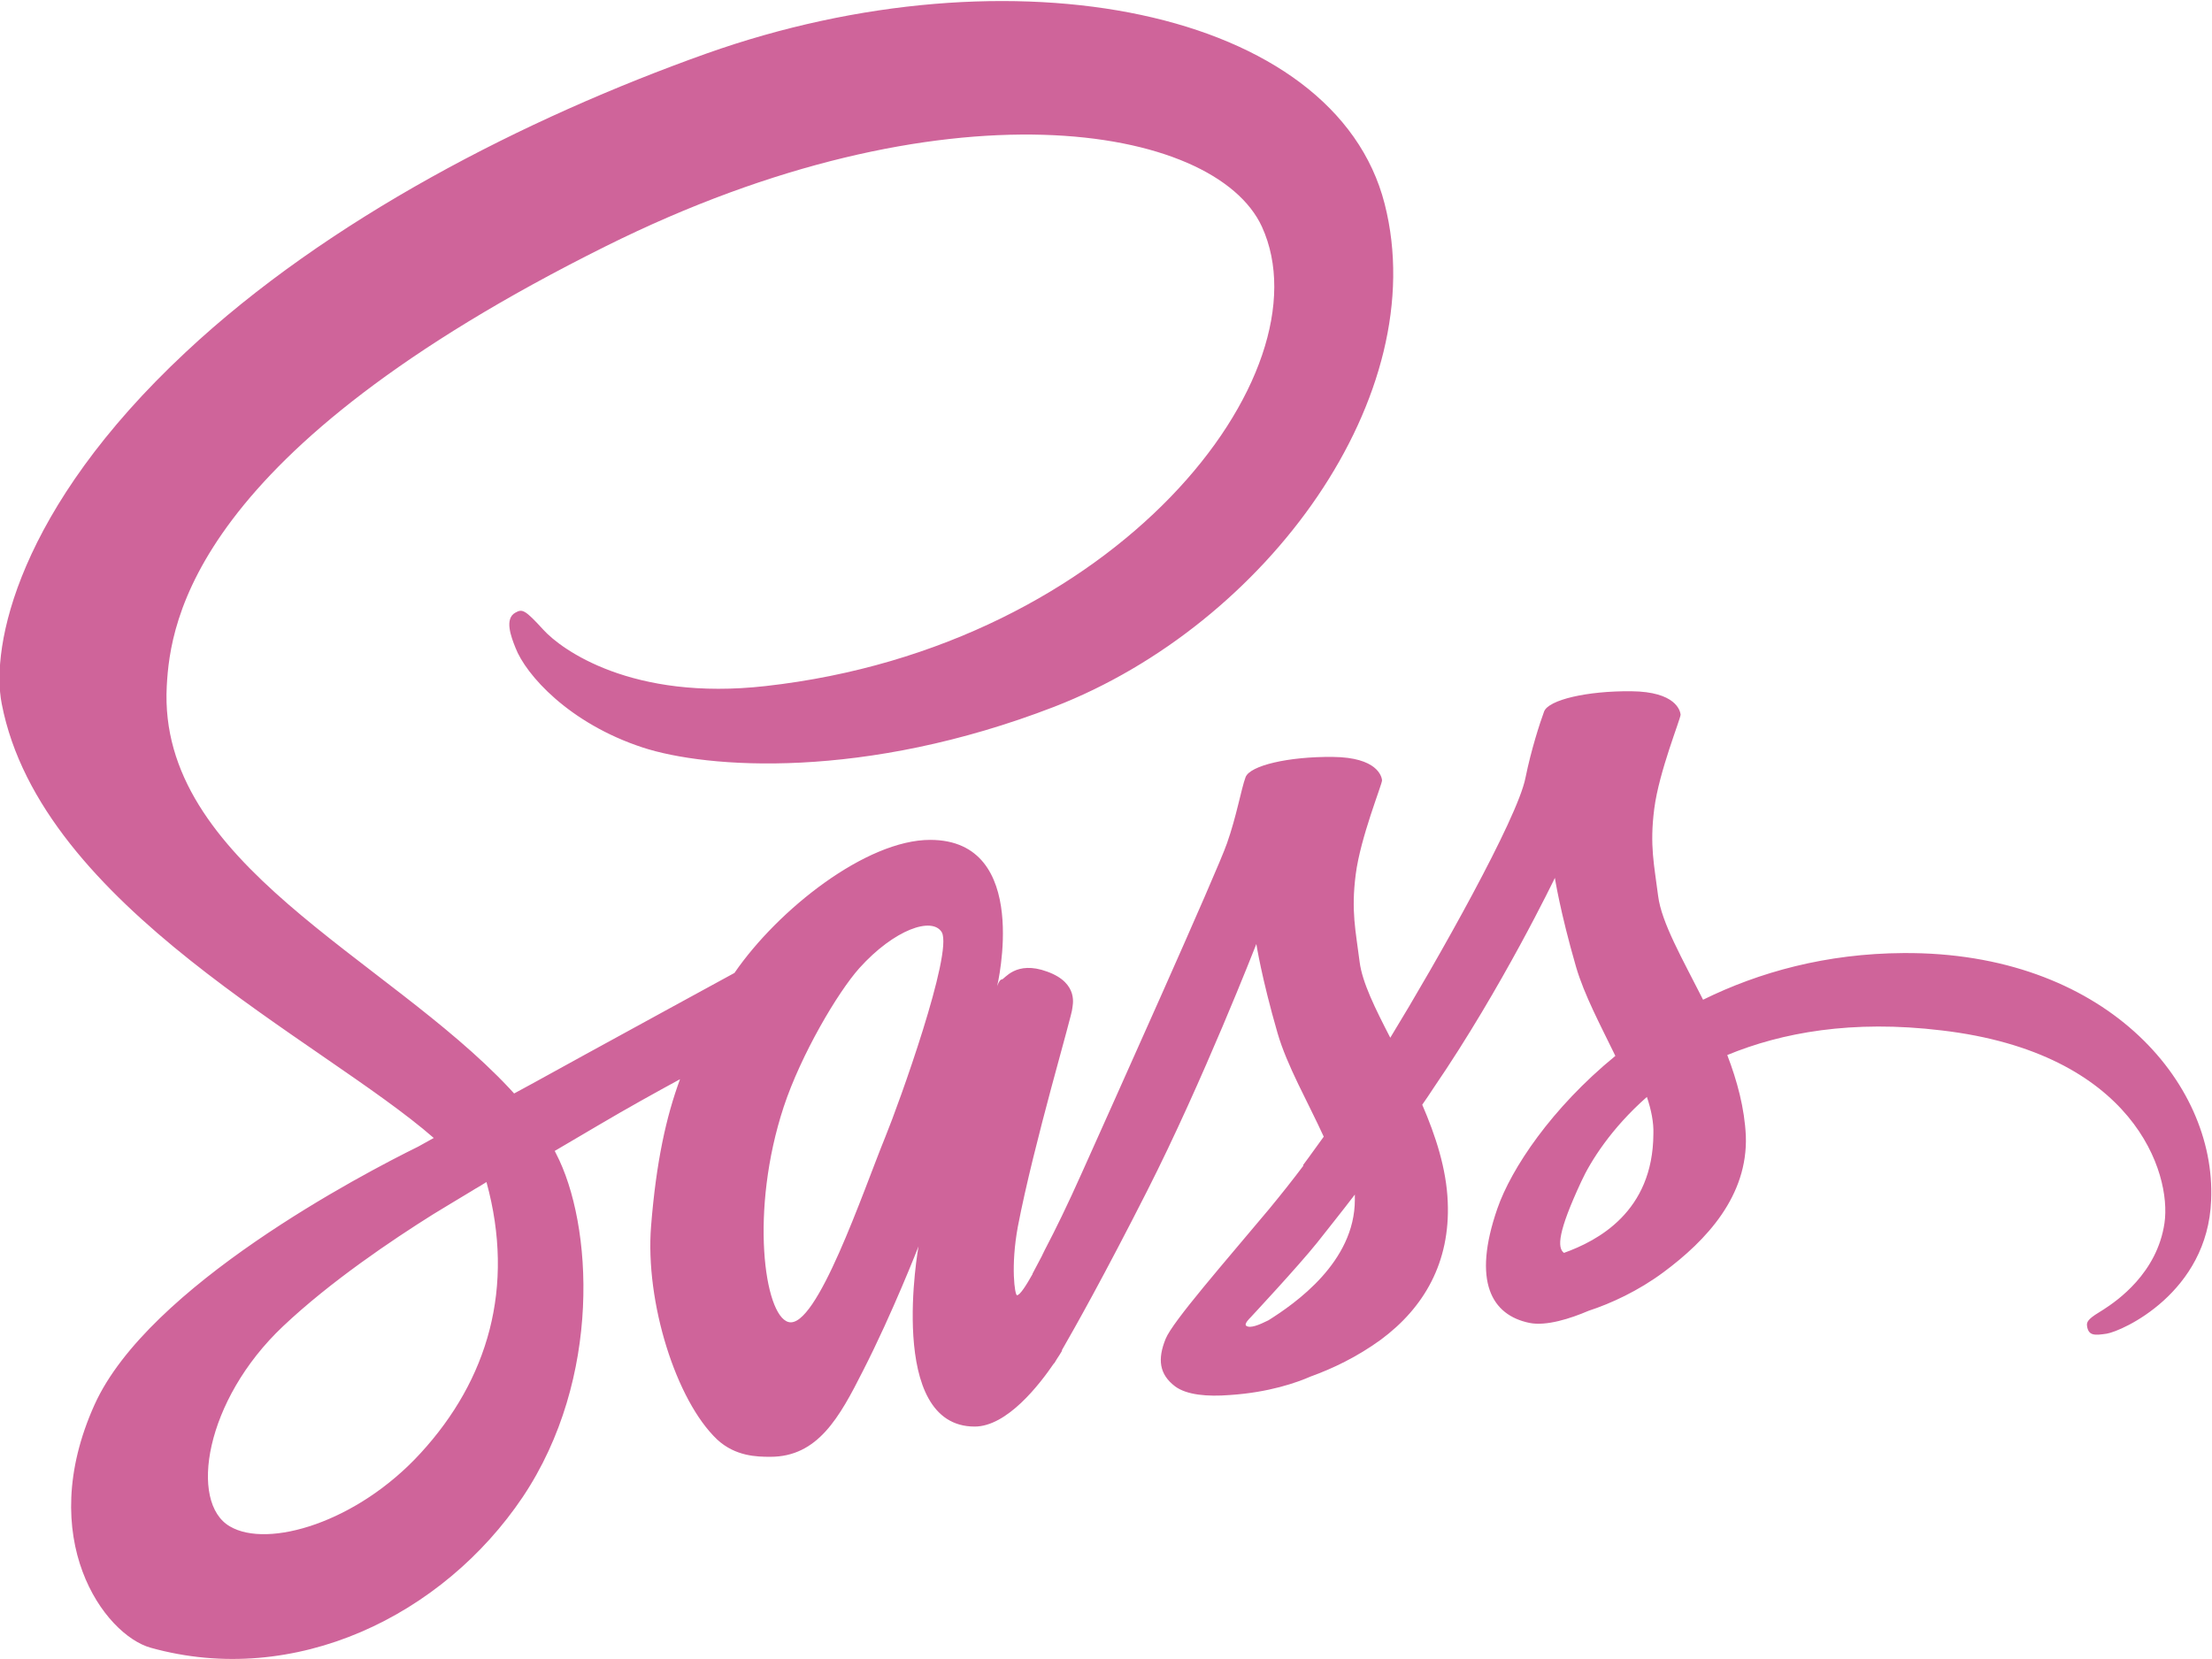
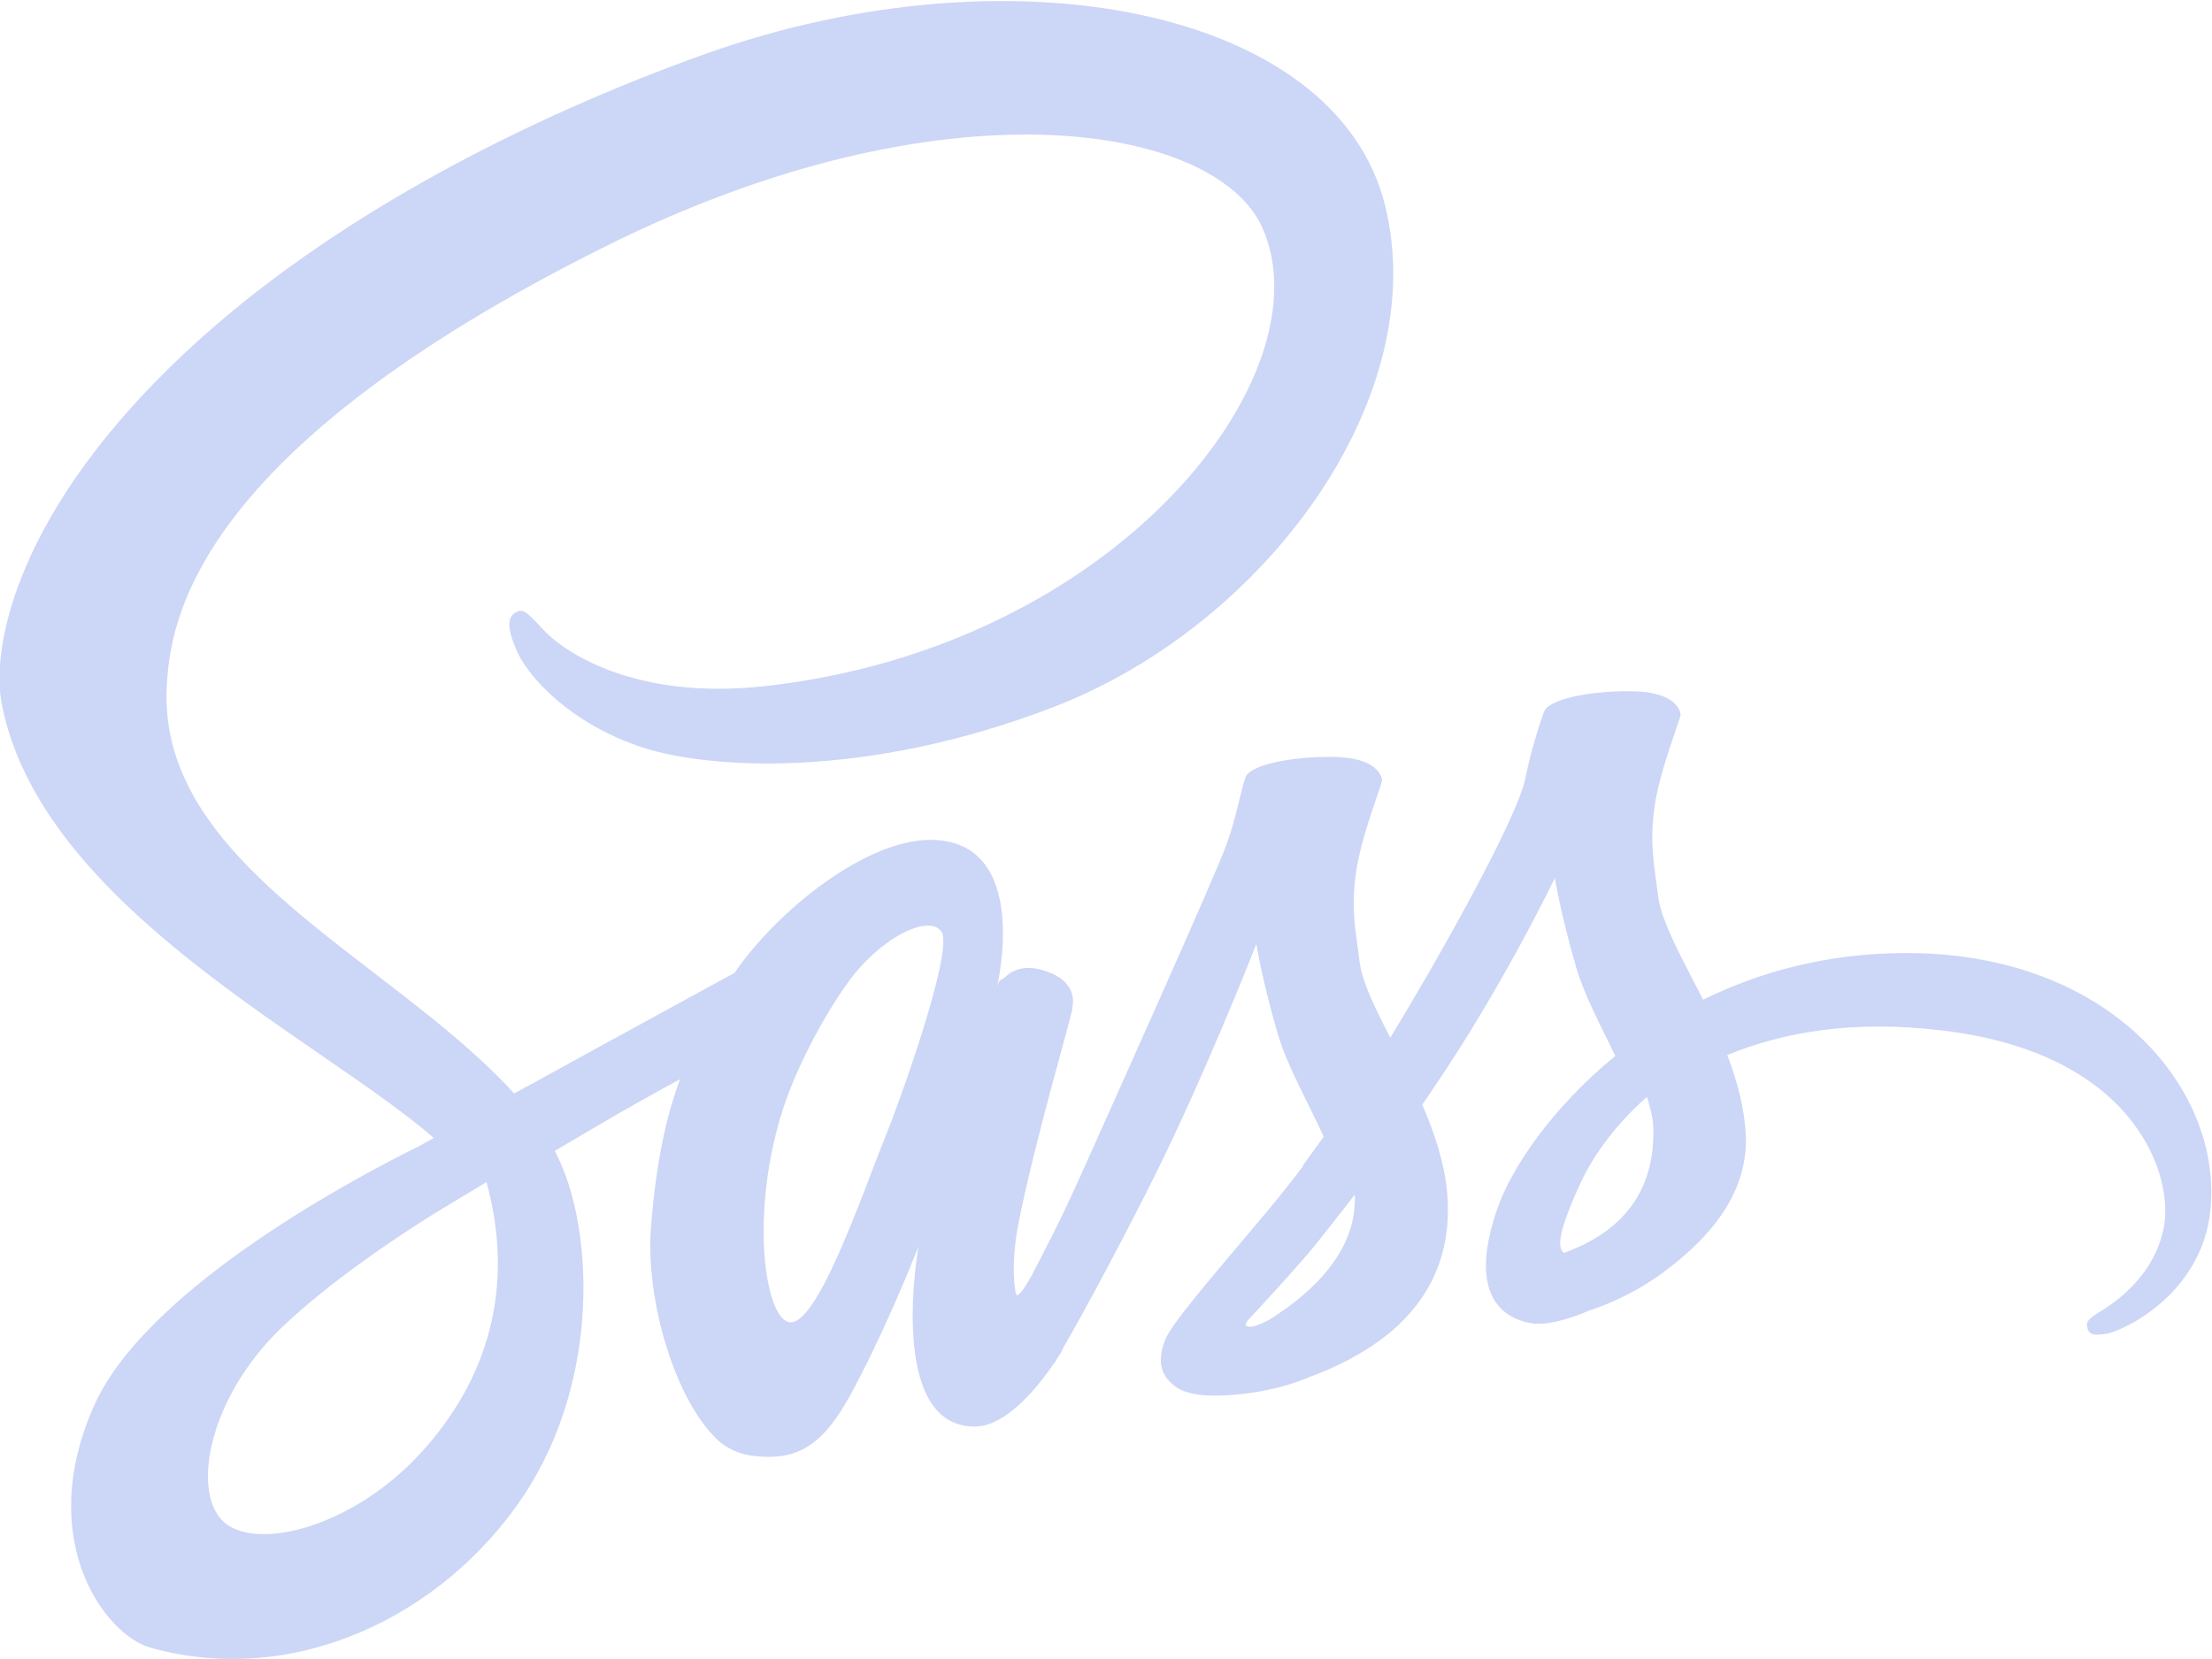
<svg xmlns="http://www.w3.org/2000/svg" width="2500" height="1875" viewBox="0 0 512 384">
-   <path fill="#CF649A" d="M440.6 220.6c-17.9.101-33.4 4.4-46.4 10.801-4.8-9.5-9.6-17.801-10.399-24-.9-7.2-2-11.601-.9-20.2C384 178.6 389 166.4 389 165.4c-.101-.9-1.101-5.3-11.4-5.4s-19.2 2-20.2 4.7-3 8.9-4.3 15.3c-1.8 9.4-20.6 42.7-31.3 60.2-3.5-6.8-6.5-12.8-7.101-17.601-.899-7.199-2-11.6-.899-20.199 1.1-8.601 6.1-20.8 6.1-21.8-.1-.9-1.1-5.3-11.399-5.4-10.301-.1-19.2 2-20.2 4.7s-2.1 9.1-4.3 15.3C281.9 201.4 256.9 257 250.4 271.5c-3.3 7.4-6.199 13.3-8.3 17.3-2.1 4-.1.3-.3.7-1.8 3.4-2.8 5.3-2.8 5.3v.101c-1.4 2.5-2.9 4.899-3.601 4.899-.5 0-1.5-6.7.2-15.899 3.7-19.301 12.7-49.4 12.601-50.5 0-.5 1.699-5.801-5.801-8.5-7.3-2.7-9.899 1.8-10.5 1.8-.6 0-1.1 1.6-1.1 1.6s8.1-33.899-15.5-33.899c-14.8 0-35.2 16.1-45.3 30.8-6.4 3.5-20 10.899-34.4 18.8-5.5 3-11.2 6.2-16.6 9.1L117.9 251.9c-28.6-30.5-81.5-52.1-79.3-93.1.8-14.9 6-54.2 101.601-101.8 78.3-39 141-28.3 151.899-4.5 15.5 34-33.5 97.2-114.899 106.3-31 3.5-47.301-8.5-51.4-13-4.3-4.7-4.9-4.9-6.5-4-2.6 1.4-1 5.6 0 8.1 2.4 6.3 12.4 17.5 29.4 23.1 14.899 4.9 51.3 7.6 95.3-9.4 49.3-19.1 87.8-72.1 76.5-116.4-11.5-45.1-86.3-59.9-157-34.8C121.4 27.4 75.8 50.8 43 81.5 4 117.9-2.2 149.7.4 162.9c9.101 47.1 74 77.8 100 100.5-1.3.699-2.5 1.399-3.6 2-13 6.399-62.5 32.3-74.9 59.699-14 31 2.2 53.301 13 56.301 33.4 9.3 67.6-7.4 86.1-34.9 18.399-27.5 16.2-63.2 7.7-79.5l-.301-.6 10.2-6c6.601-3.9 13.101-7.5 18.8-10.601-3.199 8.7-5.5 19-6.699 34-1.4 17.601 5.8 40.4 15.3 49.4 4.2 3.899 9.2 4 12.3 4 11 0 16-9.101 21.5-20 6.8-13.3 12.8-28.7 12.8-28.7s-7.5 41.7 13 41.7c7.5 0 15-9.7 18.4-14.7v.1s.2-.3.6-1a36.13 36.13 0 0 0 1.2-1.899v-.2c3-5.2 9.7-17.1 19.7-36.8 12.899-25.4 25.3-57.2 25.3-57.2s1.2 7.8 4.9 20.6c2.199 7.601 6.999 15.9 10.699 24-3 4.2-4.8 6.601-4.8 6.601l.1.1c-2.399 3.2-5.1 6.601-7.899 10-10.2 12.2-22.4 26.101-24 30.101-1.9 4.699-1.5 8.199 2.2 11 2.7 2 7.5 2.399 12.6 2 9.2-.601 15.6-2.9 18.8-4.301 5-1.8 10.7-4.5 16.2-8.5 10-7.399 16.1-17.899 15.5-31.899-.3-7.7-2.8-15.3-5.9-22.5.9-1.3 1.801-2.601 2.7-4 15.8-23.101 28-48.5 28-48.5s1.2 7.8 4.9 20.6c1.899 6.5 5.7 13.601 9.1 20.601-14.8 12.1-24.1 26.1-27.3 35.3-5.9 17-1.3 24.7 7.4 26.5 3.899.8 9.5-1 13.699-2.8 5.2-1.7 11.5-4.601 17.301-8.9 10-7.4 19.6-17.7 19.1-31.6-.3-6.4-2-12.7-4.3-18.7 12.6-5.2 28.899-8.2 49.6-5.7 44.5 5.2 53.3 33 51.601 44.6-1.7 11.601-11 18-14.101 20-3.1 1.9-4.1 2.601-3.8 4 .4 2.101 1.8 2 4.5 1.601 3.7-.601 23.4-9.5 24.2-30.899 1.2-27.504-24.9-57.504-71.2-57.205zM97.4 336.3c-14.7 16.1-35.4 22.2-44.2 17-9.5-5.5-5.801-29.2 12.3-46.3 11-10.4 25.3-20 34.7-25.9 2.1-1.3 5.3-3.199 9.1-5.5.6-.399 1-.6 1-.6.7-.4 1.5-.9 2.3-1.4 6.7 24.4.3 45.8-15.2 62.7zm107.5-73.1c-5.1 12.5-15.9 44.6-22.4 42.8-5.601-1.5-9-25.8-1.101-49.8 4-12.101 12.5-26.5 17.5-32.101 8.101-9 16.9-12 19.101-8.3 2.6 4.801-9.9 39.601-13.1 47.401zm88.7 42.4c-2.2 1.101-4.2 1.9-5.1 1.301-.7-.4.899-1.9.899-1.9s11.1-11.9 15.5-17.4c2.5-3.199 5.5-6.899 8.7-11.1v1.2C313.6 292.1 299.8 301.7 293.6 305.6zm68.399-15.6c-1.6-1.2-1.399-4.9 4-16.5 2.101-4.6 6.9-12.3 15.2-19.6 1 3 1.601 5.899 1.5 8.6-.099 18-12.899 24.7-20.7 27.5z" />
+   <path fill="#ccd6f6" d="M440.6 220.6c-17.9.101-33.4 4.4-46.4 10.801-4.8-9.5-9.6-17.801-10.399-24-.9-7.2-2-11.601-.9-20.2C384 178.6 389 166.4 389 165.4c-.101-.9-1.101-5.3-11.4-5.4s-19.2 2-20.2 4.7-3 8.9-4.3 15.3c-1.8 9.4-20.6 42.7-31.3 60.2-3.5-6.8-6.5-12.8-7.101-17.601-.899-7.199-2-11.6-.899-20.199 1.1-8.601 6.1-20.8 6.1-21.8-.1-.9-1.1-5.3-11.399-5.4-10.301-.1-19.2 2-20.2 4.7s-2.1 9.1-4.3 15.3C281.9 201.4 256.9 257 250.4 271.5c-3.3 7.4-6.199 13.3-8.3 17.3-2.1 4-.1.3-.3.7-1.8 3.4-2.8 5.3-2.8 5.3v.101c-1.4 2.5-2.9 4.899-3.601 4.899-.5 0-1.5-6.7.2-15.899 3.7-19.301 12.7-49.4 12.601-50.5 0-.5 1.699-5.801-5.801-8.5-7.3-2.7-9.899 1.8-10.5 1.8-.6 0-1.1 1.6-1.1 1.6s8.1-33.899-15.5-33.899c-14.8 0-35.2 16.1-45.3 30.8-6.4 3.5-20 10.899-34.4 18.8-5.5 3-11.2 6.2-16.6 9.1L117.9 251.9c-28.6-30.5-81.5-52.1-79.3-93.1.8-14.9 6-54.2 101.601-101.8 78.3-39 141-28.3 151.899-4.5 15.5 34-33.5 97.2-114.899 106.3-31 3.5-47.301-8.5-51.4-13-4.3-4.7-4.9-4.9-6.5-4-2.6 1.4-1 5.6 0 8.1 2.4 6.3 12.4 17.5 29.4 23.1 14.899 4.9 51.3 7.6 95.3-9.4 49.3-19.1 87.8-72.1 76.5-116.4-11.5-45.1-86.3-59.9-157-34.8C121.4 27.4 75.8 50.8 43 81.5 4 117.9-2.2 149.7.4 162.9c9.101 47.1 74 77.8 100 100.5-1.3.699-2.5 1.399-3.6 2-13 6.399-62.5 32.3-74.9 59.699-14 31 2.2 53.301 13 56.301 33.4 9.3 67.6-7.4 86.1-34.9 18.399-27.5 16.2-63.2 7.7-79.5l-.301-.6 10.2-6c6.601-3.9 13.101-7.5 18.8-10.601-3.199 8.7-5.5 19-6.699 34-1.4 17.601 5.8 40.4 15.3 49.4 4.2 3.899 9.2 4 12.3 4 11 0 16-9.101 21.5-20 6.8-13.3 12.8-28.7 12.8-28.7s-7.5 41.7 13 41.7c7.5 0 15-9.7 18.4-14.7v.1s.2-.3.6-1a36.13 36.13 0 0 0 1.2-1.899v-.2c3-5.2 9.7-17.1 19.7-36.8 12.899-25.4 25.3-57.2 25.3-57.2s1.2 7.8 4.9 20.6c2.199 7.601 6.999 15.9 10.699 24-3 4.2-4.8 6.601-4.8 6.601l.1.1c-2.399 3.2-5.1 6.601-7.899 10-10.2 12.2-22.4 26.101-24 30.101-1.9 4.699-1.5 8.199 2.2 11 2.7 2 7.5 2.399 12.6 2 9.2-.601 15.6-2.9 18.8-4.301 5-1.8 10.7-4.5 16.2-8.5 10-7.399 16.1-17.899 15.5-31.899-.3-7.7-2.8-15.3-5.9-22.5.9-1.3 1.801-2.601 2.7-4 15.8-23.101 28-48.5 28-48.5s1.2 7.8 4.9 20.6c1.899 6.5 5.7 13.601 9.1 20.601-14.8 12.1-24.1 26.1-27.3 35.3-5.9 17-1.3 24.7 7.4 26.5 3.899.8 9.5-1 13.699-2.8 5.2-1.7 11.5-4.601 17.301-8.9 10-7.4 19.6-17.7 19.1-31.6-.3-6.4-2-12.7-4.3-18.7 12.6-5.2 28.899-8.2 49.6-5.7 44.5 5.2 53.3 33 51.601 44.6-1.7 11.601-11 18-14.101 20-3.1 1.9-4.1 2.601-3.8 4 .4 2.101 1.8 2 4.5 1.601 3.7-.601 23.4-9.5 24.2-30.899 1.2-27.504-24.9-57.504-71.2-57.205zM97.4 336.3c-14.7 16.1-35.4 22.2-44.2 17-9.5-5.5-5.801-29.2 12.3-46.3 11-10.4 25.3-20 34.7-25.9 2.1-1.3 5.3-3.199 9.1-5.5.6-.399 1-.6 1-.6.7-.4 1.5-.9 2.3-1.4 6.7 24.4.3 45.8-15.2 62.7zm107.5-73.1c-5.1 12.5-15.9 44.6-22.4 42.8-5.601-1.5-9-25.8-1.101-49.8 4-12.101 12.5-26.5 17.5-32.101 8.101-9 16.9-12 19.101-8.3 2.6 4.801-9.9 39.601-13.1 47.401zm88.7 42.4c-2.2 1.101-4.2 1.9-5.1 1.301-.7-.4.899-1.9.899-1.9s11.1-11.9 15.5-17.4c2.5-3.199 5.5-6.899 8.7-11.1v1.2C313.6 292.1 299.8 301.7 293.6 305.6zm68.399-15.6c-1.6-1.2-1.399-4.9 4-16.5 2.101-4.6 6.9-12.3 15.2-19.6 1 3 1.601 5.899 1.5 8.6-.099 18-12.899 24.7-20.7 27.5z" />
</svg>
